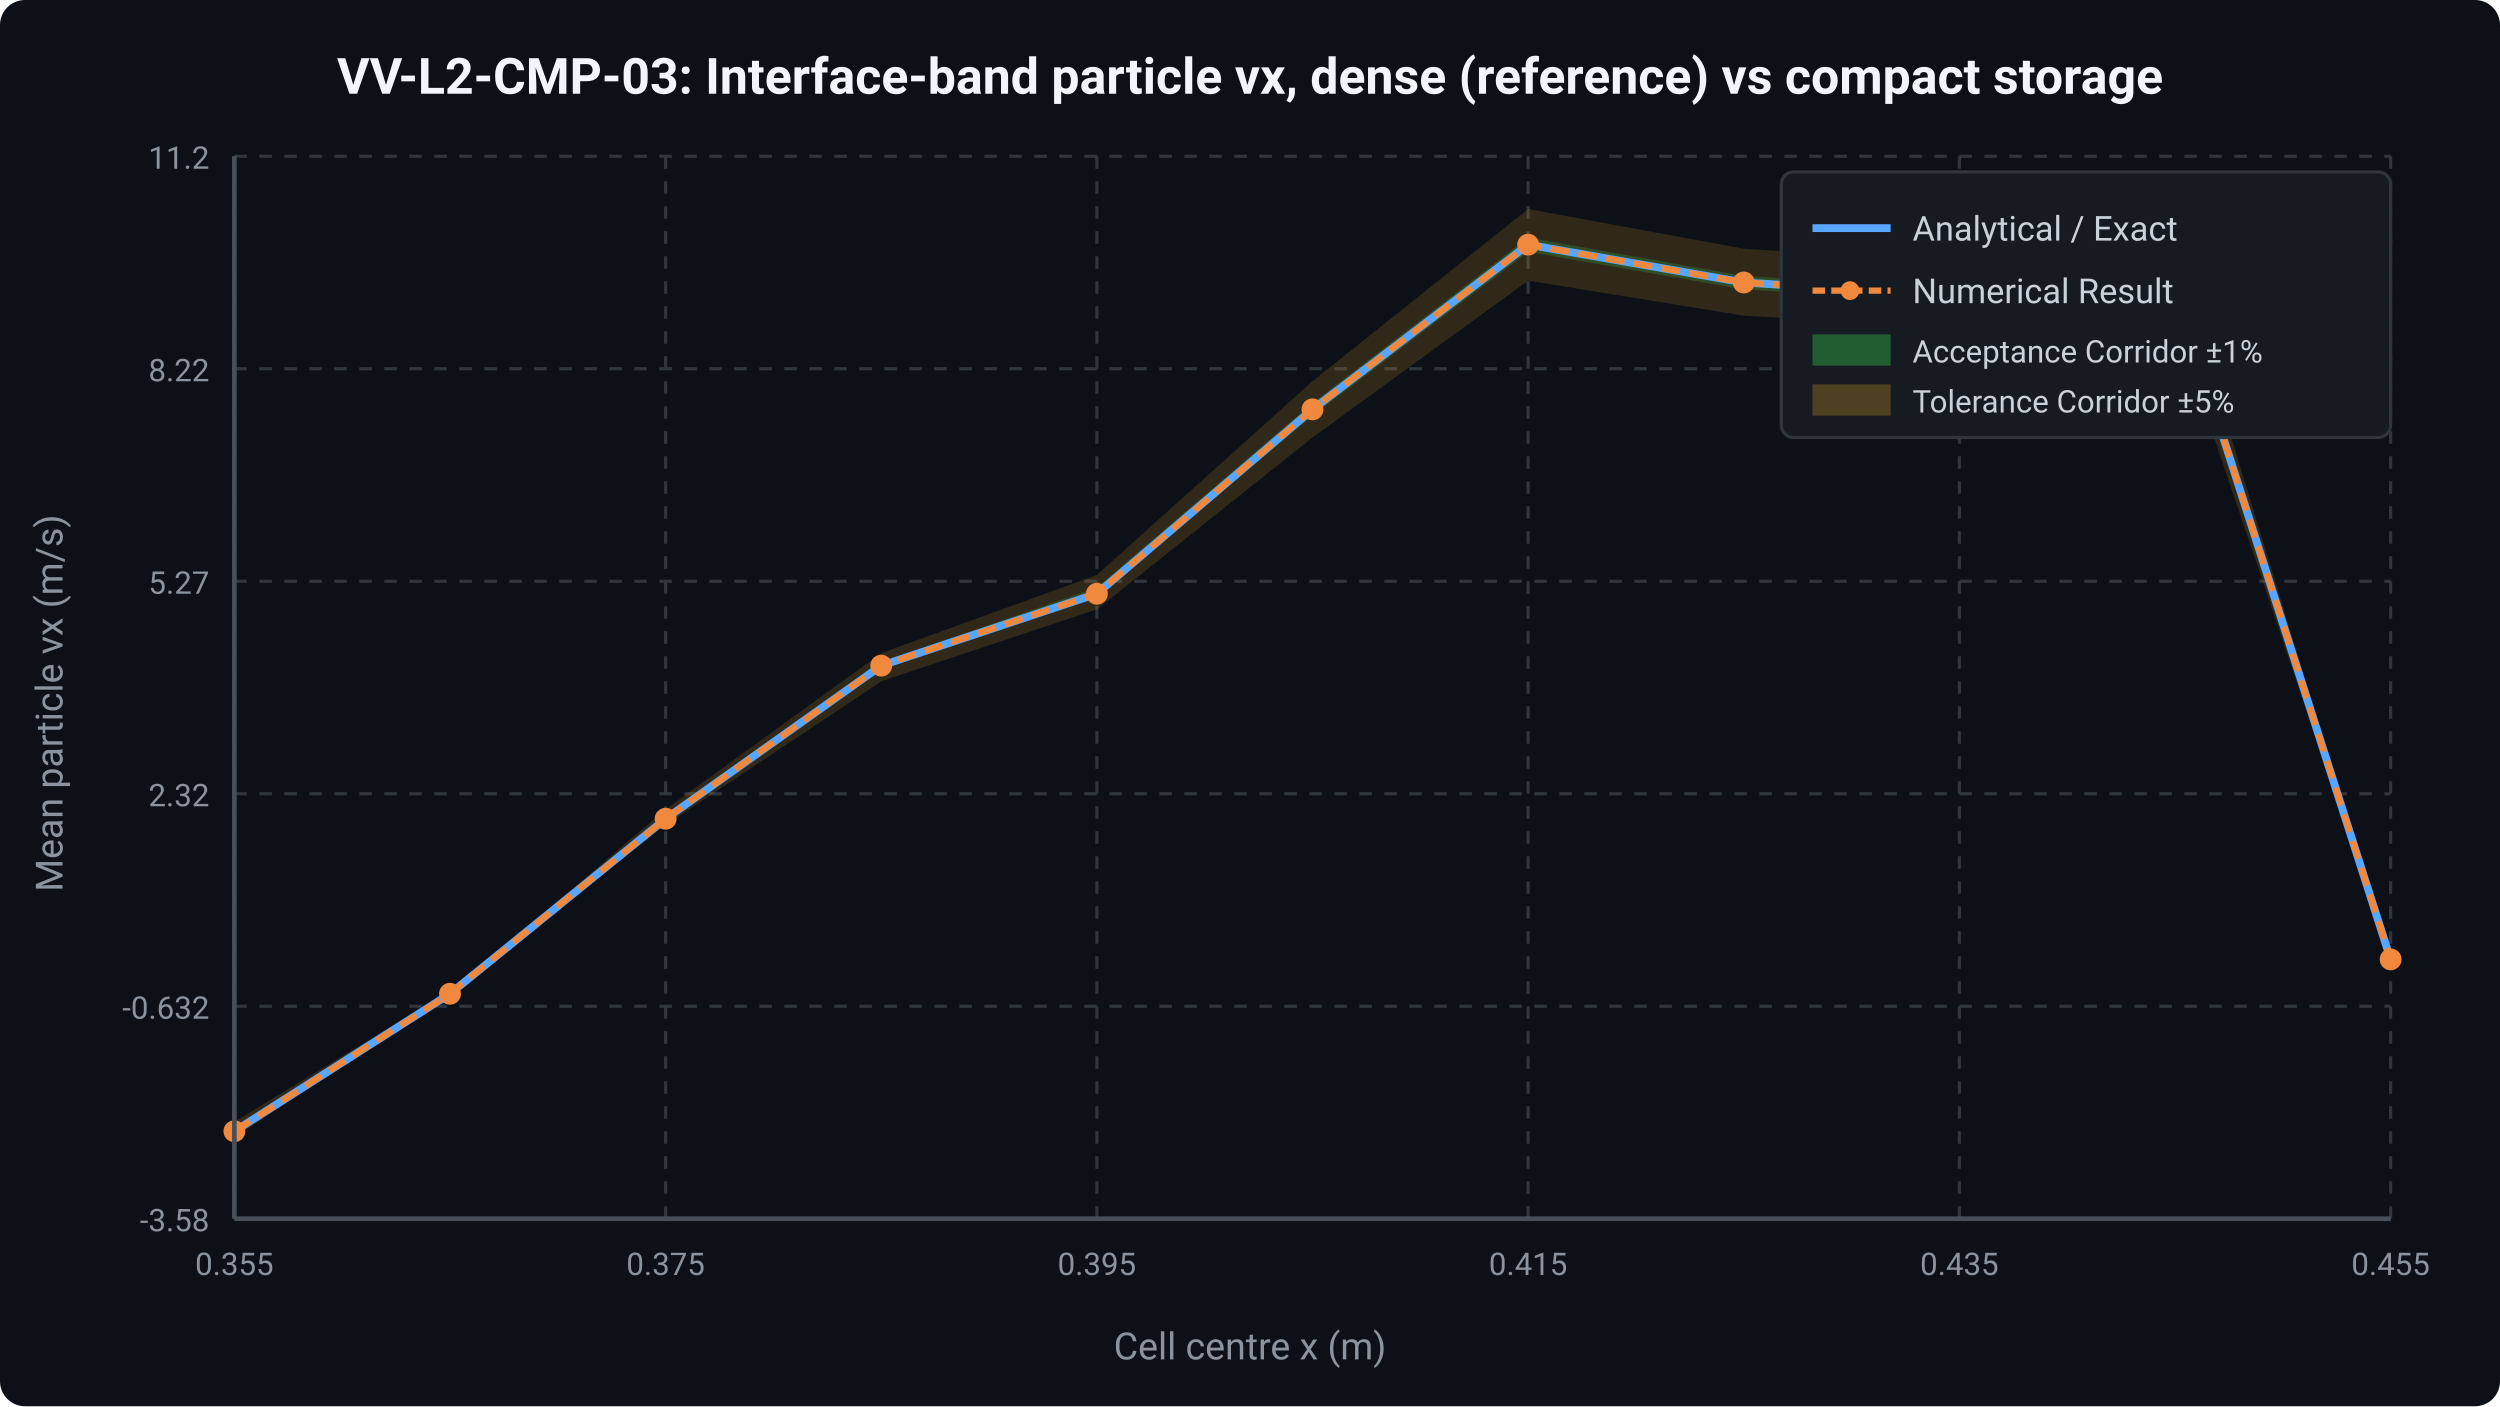
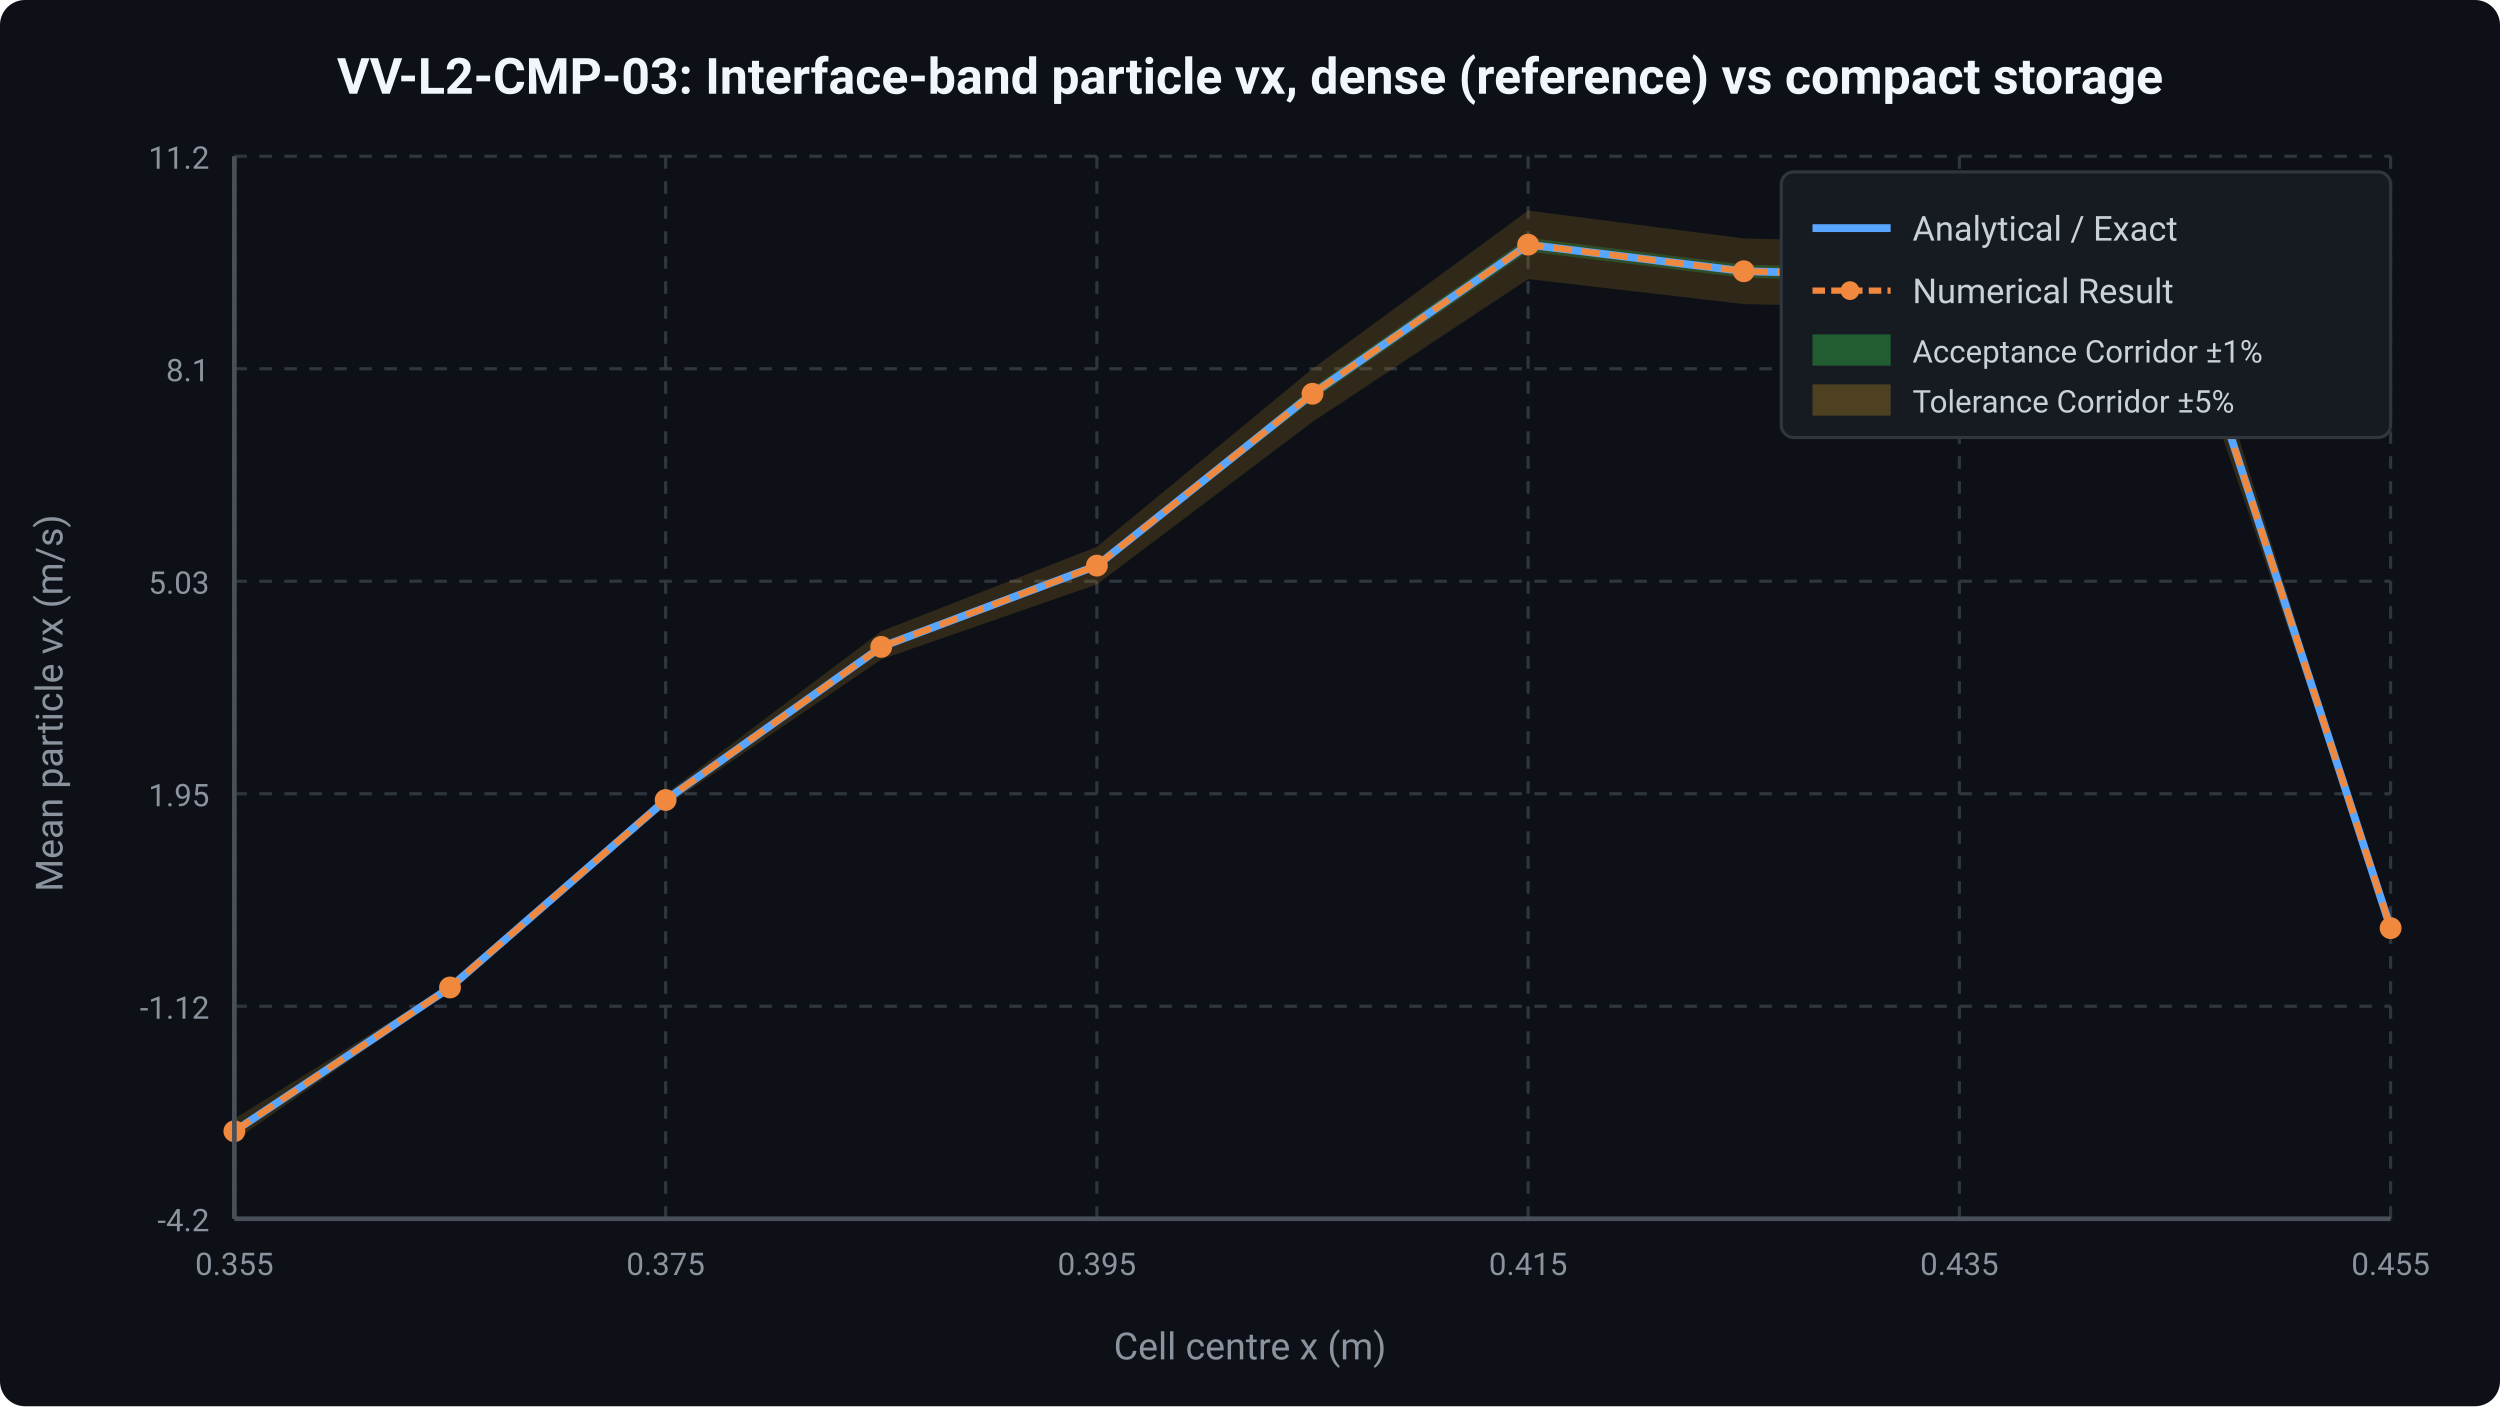
<svg xmlns="http://www.w3.org/2000/svg" viewBox="0 0 800 450" width="800" height="450">
  <style>
    text { font-family: -apple-system, BlinkMacSystemFont, 'Segoe UI', Roboto, Helvetica, Arial, sans-serif; fill: #c9d1d9; }
    .title { font-size: 16px; font-weight: 600; fill: #f0f6fc; }
    .axis-label { font-size: 12px; fill: #8b949e; }
    .tick { font-size: 10px; fill: #8b949e; }
    .grid { stroke: #30363d; stroke-width: 1; stroke-dasharray: 4,4; }
    .axis-line { stroke: #484f58; stroke-width: 1.5; }
    .exact-curve { fill: none; stroke: #58a6ff; stroke-width: 2.5; }
    .num-curve { fill: none; stroke: #f0883e; stroke-width: 2.0; stroke-dasharray: 6,3; }
    .corridor-yellow { fill: rgba(210, 153, 34, 0.18); }
    .corridor-green { fill: rgba(46, 160, 67, 0.30); }
  </style>
  <rect width="800" height="450" fill="#0d1117" rx="8" />
  <text x="400" y="30" text-anchor="middle" class="title">VV-L2-CMP-03: Interface-band particle vx, dense (reference) vs compact storage</text>
  <line x1="75" y1="390" x2="765" y2="390" class="grid" />
-   <text x="67" y="394" text-anchor="end" class="tick">-3.58</text>
+   <text x="67" y="394" text-anchor="end" class="tick">-4.2</text>
  <line x1="75" y1="322" x2="765" y2="322" class="grid" />
-   <text x="67" y="326" text-anchor="end" class="tick">-0.632</text>
+   <text x="67" y="326" text-anchor="end" class="tick">-1.12</text>
  <line x1="75" y1="254" x2="765" y2="254" class="grid" />
-   <text x="67" y="258" text-anchor="end" class="tick">2.32</text>
+   <text x="67" y="258" text-anchor="end" class="tick">1.95</text>
  <line x1="75" y1="186" x2="765" y2="186" class="grid" />
-   <text x="67" y="190" text-anchor="end" class="tick">5.27</text>
+   <text x="67" y="190" text-anchor="end" class="tick">5.03</text>
  <line x1="75" y1="118" x2="765" y2="118" class="grid" />
-   <text x="67" y="122" text-anchor="end" class="tick">8.22</text>
+   <text x="67" y="122" text-anchor="end" class="tick">8.1</text>
  <line x1="75" y1="50" x2="765" y2="50" class="grid" />
  <text x="67" y="54" text-anchor="end" class="tick">11.2</text>
  <line x1="75" y1="50" x2="75" y2="390" class="grid" />
  <text x="75" y="408" text-anchor="middle" class="tick">0.355</text>
  <line x1="213" y1="50" x2="213" y2="390" class="grid" />
  <text x="213" y="408" text-anchor="middle" class="tick">0.375</text>
  <line x1="351" y1="50" x2="351" y2="390" class="grid" />
  <text x="351" y="408" text-anchor="middle" class="tick">0.395</text>
  <line x1="489" y1="50" x2="489" y2="390" class="grid" />
  <text x="489" y="408" text-anchor="middle" class="tick">0.415</text>
  <line x1="627" y1="50" x2="627" y2="390" class="grid" />
  <text x="627" y="408" text-anchor="middle" class="tick">0.435</text>
  <line x1="765" y1="50" x2="765" y2="390" class="grid" />
  <text x="765" y="408" text-anchor="middle" class="tick">0.455</text>
-   <path class="corridor-yellow" d="M 75 364 L 144 318 L 213 259 L 282 209 L 351 184 L 420 122 L 489 66.9 L 558 79.6 L 627 84.1 L 696 81.1 L 765 307 L 765 307 L 696 103 L 627 105 L 558 101 L 489 89.8 L 420 140 L 351 195 L 282 218 L 213 264 L 144 317 L 75 359 Z" />
-   <path class="corridor-green" d="M 75 362 L 144 318 L 213 261 L 282 212 L 351 188 L 420 129 L 489 76 L 558 88.3 L 627 92.6 L 696 89.7 L 765 307 L 765 307 L 696 94 L 627 96.8 L 558 92.6 L 489 80.6 L 420 133 L 351 191 L 282 214 L 213 262 L 144 317 L 75 361 Z" />
-   <path class="exact-curve" d="M 75 362 L 144 318 L 213 262 L 282 213 L 351 190 L 420 131 L 489 78.3 L 558 90.4 L 627 94.7 L 696 91.9 L 765 307 " />
-   <path class="num-curve" d="M 75 362 L 144 318 L 213 262 L 282 213 L 351 190 L 420 131 L 489 78.3 L 558 90.4 L 627 94.7 L 696 91.9 L 765 307 " />
+   <path class="corridor-yellow" d="M 75 365 L 144 317 L 213 254 L 282 202 L 351 175 L 420 118 L 489 67.4 L 558 76.3 L 627 78 L 696 74.2 L 765 297 L 765 297 L 696 95.4 L 627 98.8 L 558 97.3 L 489 89.3 L 420 135 L 351 187 L 282 211 L 213 258 L 144 315 L 75 358 Z" />
+   <path class="corridor-green" d="M 75 362 L 144 316 L 213 255 L 282 206 L 351 180 L 420 124 L 489 76.1 L 558 84.7 L 627 86.3 L 696 82.7 L 765 297 L 765 297 L 696 86.9 L 627 90.5 L 558 88.9 L 489 80.5 L 420 128 L 351 182 L 282 208 L 213 256 L 144 316 L 75 361 Z" />
+   <path class="exact-curve" d="M 75 362 L 144 316 L 213 256 L 282 207 L 351 181 L 420 126 L 489 78.3 L 558 86.8 L 627 88.4 L 696 84.8 L 765 297 " />
+   <path class="num-curve" d="M 75 362 L 144 316 L 213 256 L 282 207 L 351 181 L 420 126 L 489 78.3 L 558 86.8 L 627 88.4 L 696 84.8 L 765 297 " />
  <circle cx="75" cy="362" r="3.5" fill="#f0883e" />
-   <circle cx="144" cy="318" r="3.5" fill="#f0883e" />
-   <circle cx="213" cy="262" r="3.5" fill="#f0883e" />
-   <circle cx="282" cy="213" r="3.5" fill="#f0883e" />
-   <circle cx="351" cy="190" r="3.5" fill="#f0883e" />
-   <circle cx="420" cy="131" r="3.5" fill="#f0883e" />
+   <circle cx="144" cy="316" r="3.5" fill="#f0883e" />
+   <circle cx="213" cy="256" r="3.5" fill="#f0883e" />
+   <circle cx="282" cy="207" r="3.5" fill="#f0883e" />
+   <circle cx="351" cy="181" r="3.5" fill="#f0883e" />
+   <circle cx="420" cy="126" r="3.5" fill="#f0883e" />
  <circle cx="489" cy="78.3" r="3.5" fill="#f0883e" />
-   <circle cx="558" cy="90.4" r="3.5" fill="#f0883e" />
-   <circle cx="627" cy="94.7" r="3.5" fill="#f0883e" />
-   <circle cx="696" cy="91.9" r="3.5" fill="#f0883e" />
-   <circle cx="765" cy="307" r="3.5" fill="#f0883e" />
+   <circle cx="558" cy="86.8" r="3.5" fill="#f0883e" />
+   <circle cx="627" cy="88.4" r="3.5" fill="#f0883e" />
+   <circle cx="696" cy="84.8" r="3.5" fill="#f0883e" />
+   <circle cx="765" cy="297" r="3.5" fill="#f0883e" />
  <line x1="75" y1="390" x2="765" y2="390" class="axis-line" />
  <line x1="75" y1="50" x2="75" y2="390" class="axis-line" />
  <text x="400" y="435" text-anchor="middle" class="axis-label">Cell centre x (m)</text>
  <text x="20" y="225" text-anchor="middle" transform="rotate(-90 20 225)" class="axis-label">Mean particle vx (m/s)</text>
  <rect x="570" y="55" width="195" height="85" fill="#161b22" stroke="#30363d" rx="4" />
  <line x1="580" y1="73" x2="605" y2="73" stroke="#58a6ff" stroke-width="2.5" />
  <text x="612" y="77" font-size="11">Analytical / Exact</text>
  <line x1="580" y1="93" x2="605" y2="93" stroke="#f0883e" stroke-width="2.0" stroke-dasharray="4,2" />
  <circle cx="592" cy="93" r="3" fill="#f0883e" />
  <text x="612" y="97" font-size="11">Numerical Result</text>
  <rect x="580" y="107" width="25" height="10" fill="rgba(46,160,67,0.5)" />
  <text x="612" y="116" font-size="10">Acceptance Corridor ±1%</text>
  <rect x="580" y="123" width="25" height="10" fill="rgba(210,153,34,0.3)" />
  <text x="612" y="132" font-size="10">Tolerance Corridor ±5%</text>
</svg>
